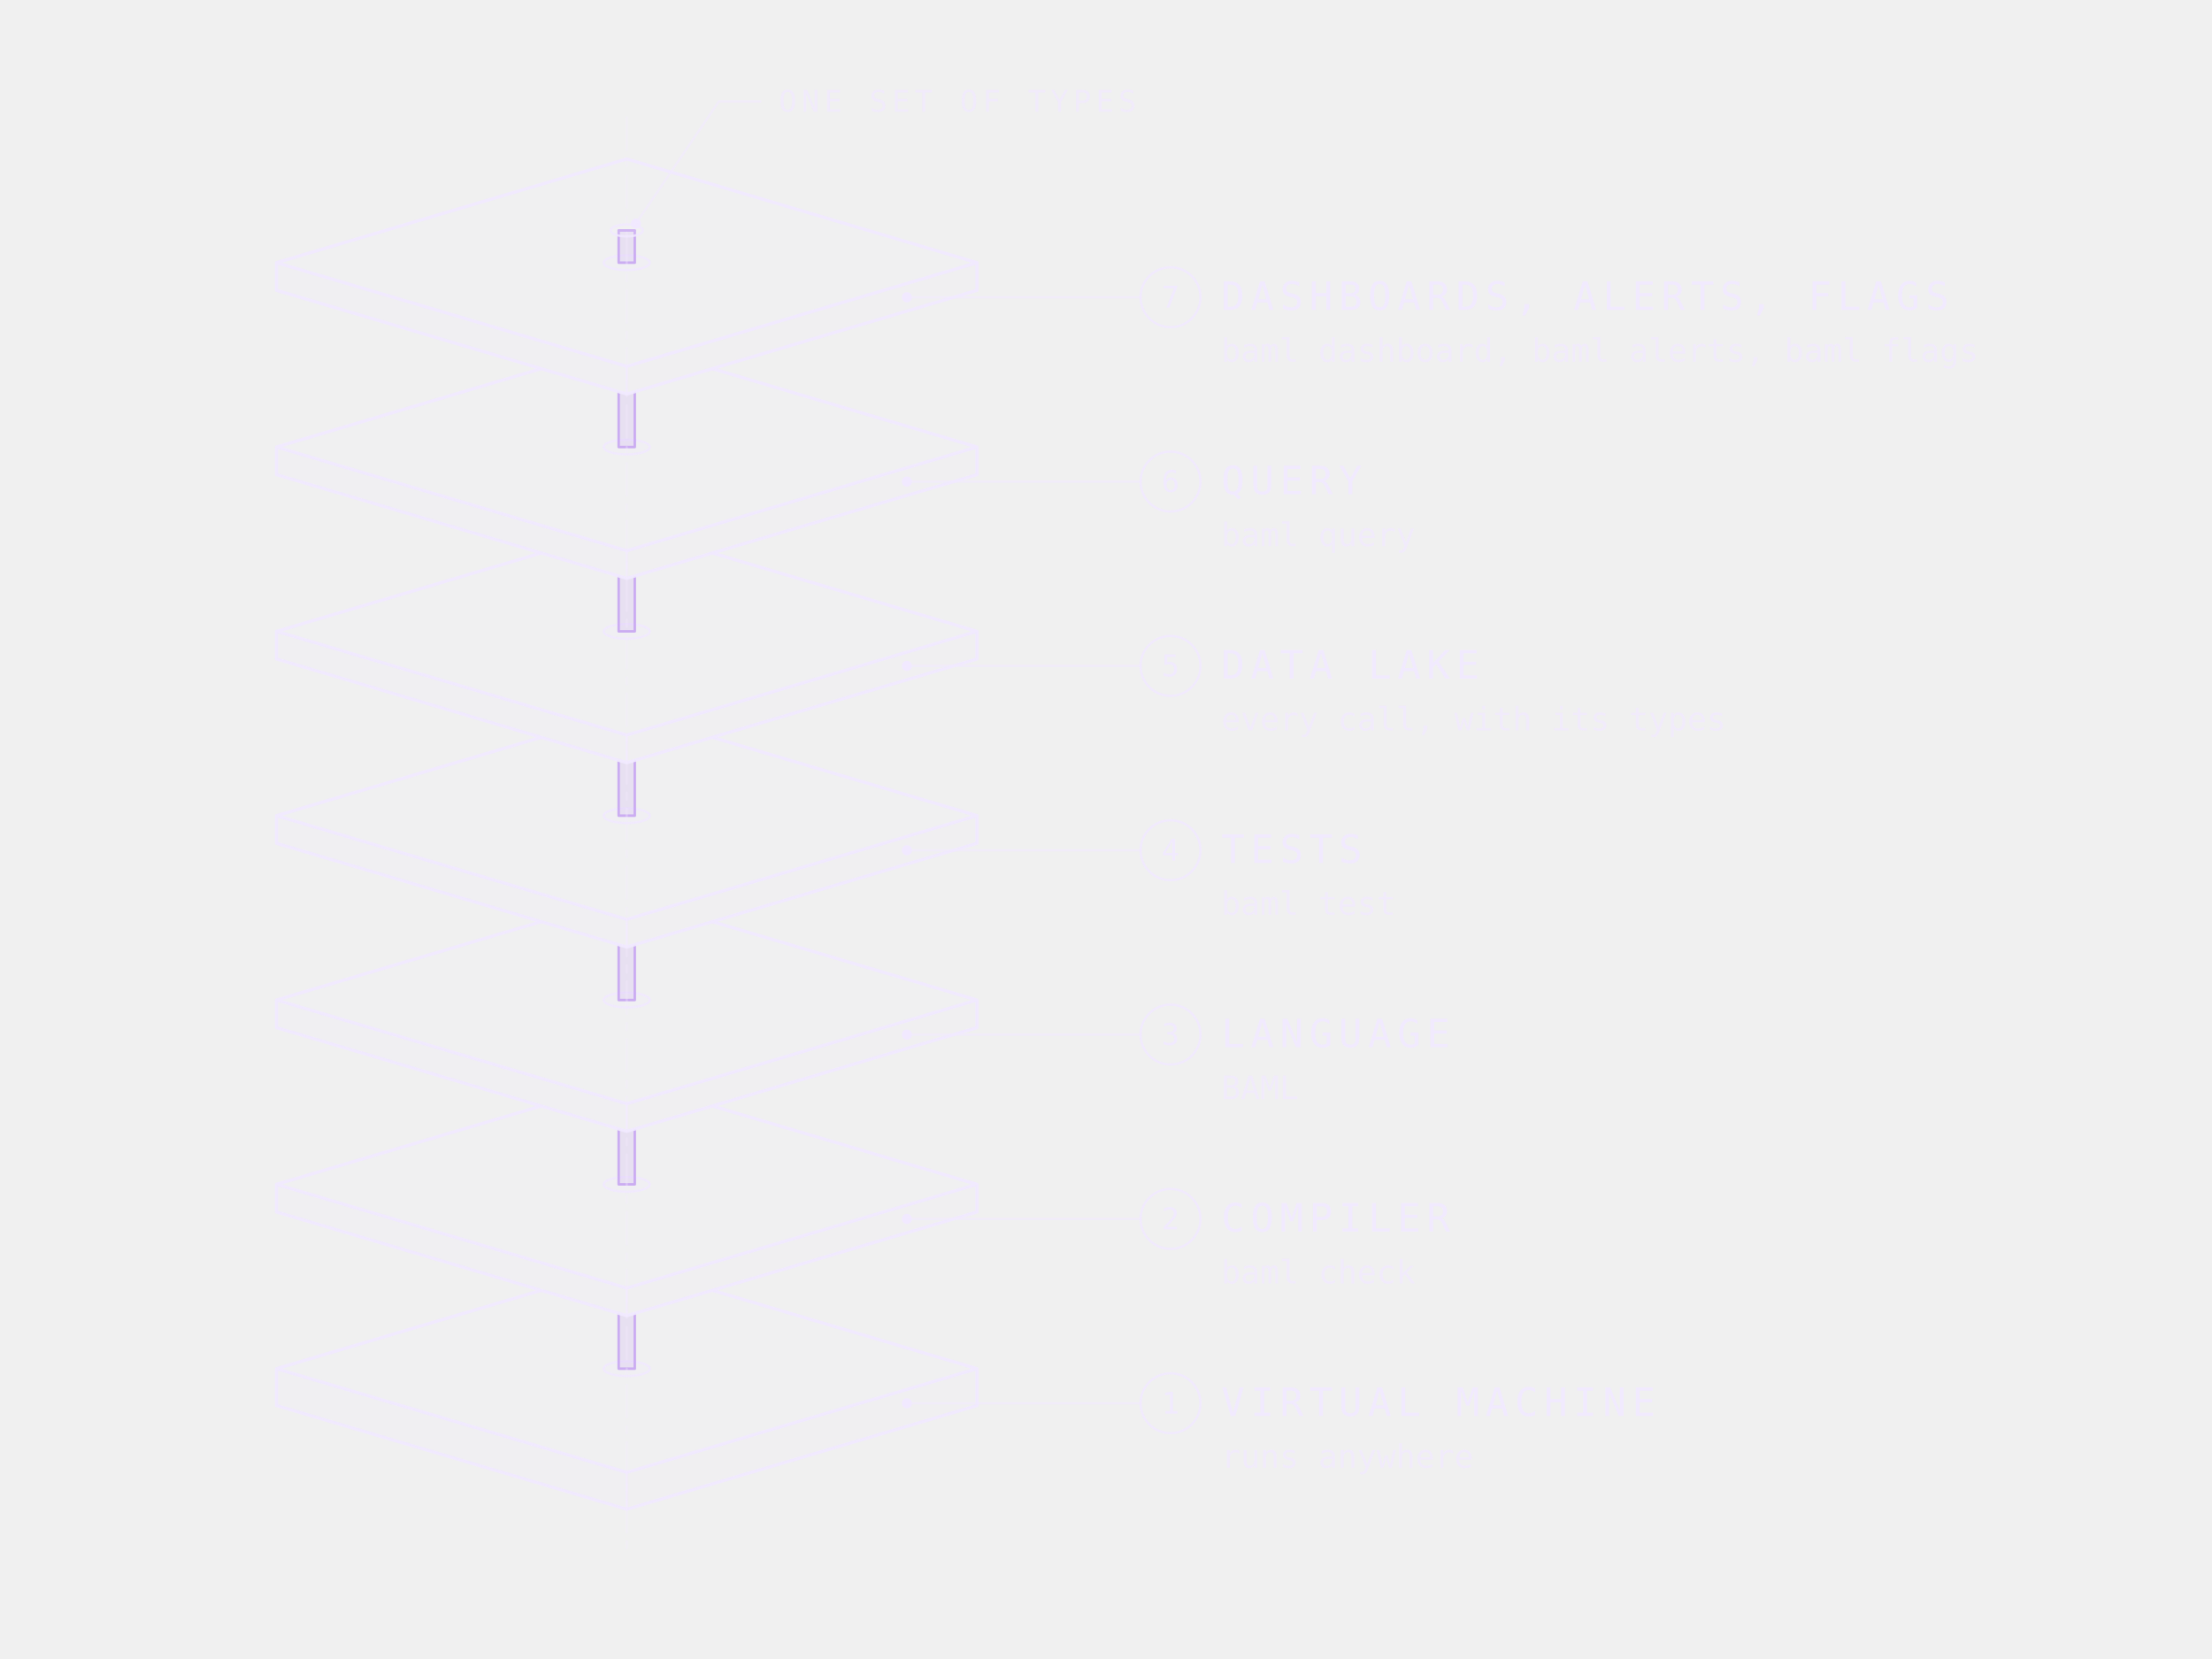
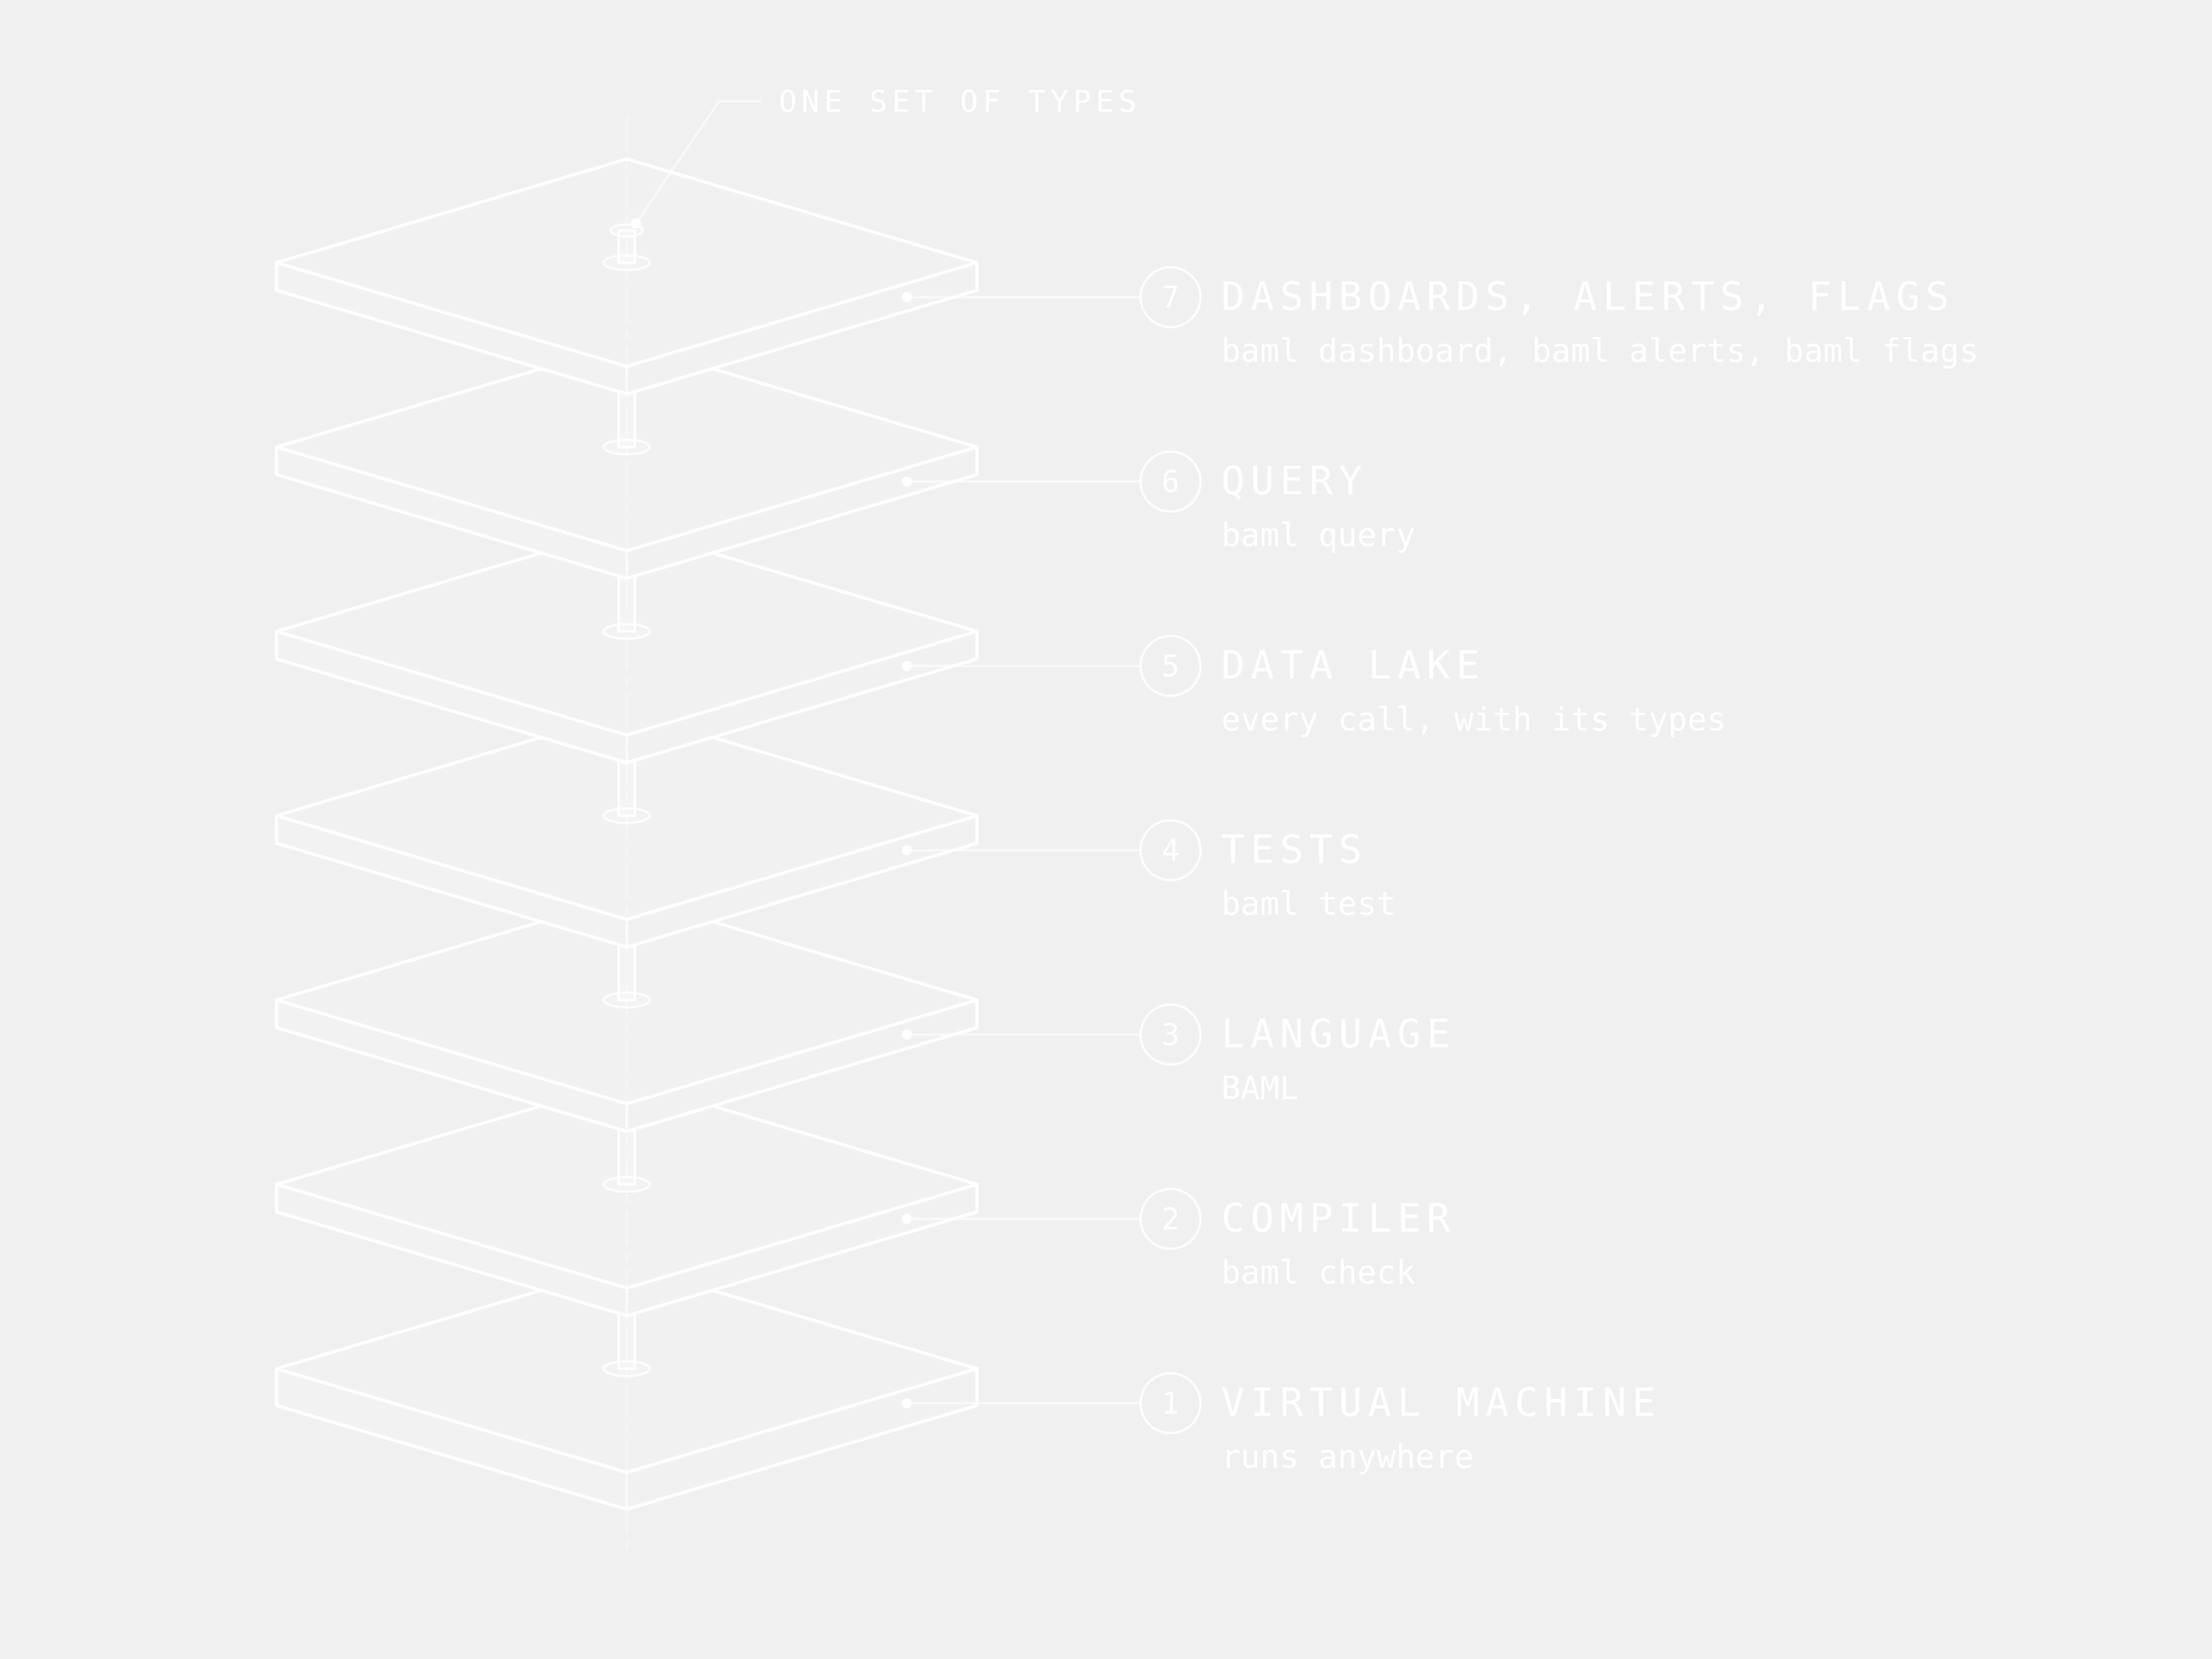
<svg xmlns="http://www.w3.org/2000/svg" viewBox="0 0 960 720" width="960" height="720" role="img" aria-labelledby="stack-title">
  <defs>
    <mask id="k0" maskUnits="userSpaceOnUse" x="0" y="0" width="960" height="720">
      <rect width="960" height="720" fill="#fff" />
      <path d="M272,469L424,514L424,526L272,571L120,526L120,514ZM272,389L424,434L424,446L272,491L120,446L120,434ZM272,309L424,354L424,366L272,411L120,366L120,354ZM272,229L424,274L424,286L272,331L120,286L120,274ZM272,149L424,194L424,206L272,251L120,206L120,194ZM272,69L424,114L424,126L272,171L120,126L120,114Z" fill="#000" />
    </mask>
    <mask id="k1" maskUnits="userSpaceOnUse" x="0" y="0" width="960" height="720">
      <rect width="960" height="720" fill="#fff" />
      <path d="M272,389L424,434L424,446L272,491L120,446L120,434ZM272,309L424,354L424,366L272,411L120,366L120,354ZM272,229L424,274L424,286L272,331L120,286L120,274ZM272,149L424,194L424,206L272,251L120,206L120,194ZM272,69L424,114L424,126L272,171L120,126L120,114Z" fill="#000" />
    </mask>
    <mask id="k2" maskUnits="userSpaceOnUse" x="0" y="0" width="960" height="720">
      <rect width="960" height="720" fill="#fff" />
      <path d="M272,309L424,354L424,366L272,411L120,366L120,354ZM272,229L424,274L424,286L272,331L120,286L120,274ZM272,149L424,194L424,206L272,251L120,206L120,194ZM272,69L424,114L424,126L272,171L120,126L120,114Z" fill="#000" />
    </mask>
    <mask id="k3" maskUnits="userSpaceOnUse" x="0" y="0" width="960" height="720">
      <rect width="960" height="720" fill="#fff" />
      <path d="M272,229L424,274L424,286L272,331L120,286L120,274ZM272,149L424,194L424,206L272,251L120,206L120,194ZM272,69L424,114L424,126L272,171L120,126L120,114Z" fill="#000" />
    </mask>
    <mask id="k4" maskUnits="userSpaceOnUse" x="0" y="0" width="960" height="720">
      <rect width="960" height="720" fill="#fff" />
      <path d="M272,149L424,194L424,206L272,251L120,206L120,194ZM272,69L424,114L424,126L272,171L120,126L120,114Z" fill="#000" />
    </mask>
    <mask id="k5" maskUnits="userSpaceOnUse" x="0" y="0" width="960" height="720">
      <rect width="960" height="720" fill="#fff" />
      <path d="M272,69L424,114L424,126L272,171L120,126L120,114Z" fill="#000" />
    </mask>
  </defs>
-   <g fill="none" stroke="#f1e9ff" stroke-width="1" stroke-linecap="round" stroke-linejoin="round">
+   <g fill="none" stroke="#fff" stroke-width="1" stroke-linecap="round" stroke-linejoin="round">
    <g mask="url(#k0)">
-       <path d="M272,549L424,594L272,639L120,594Z" fill="#f1e9ff" fill-opacity="0.06" stroke="none" />
-       <path d="M120,594L272,639L272,655L120,610Z" fill="#f1e9ff" fill-opacity="0.13" stroke="none" />
-       <path d="M272,639L424,594L424,610L272,655Z" fill="#f1e9ff" fill-opacity="0.08" stroke="none" />
+       <path d="M272,549L424,594L272,639L120,594Z" fill="#fff" fill-opacity="0.06" stroke="none" />
+       <path d="M120,594L272,639L272,655L120,610Z" fill="#fff" fill-opacity="0.13" stroke="none" />
+       <path d="M272,639L424,594L424,610L272,655Z" fill="#fff" fill-opacity="0.08" stroke="none" />
      <path d="M272,549L424,594L272,639L120,594ZM120,594V610L272,655L424,610V594" stroke-opacity="0.92" stroke-width="1.4" />
      <path d="M272,639V655" stroke-opacity="0.6" />
-       <path d="M262,594a10,3.2 0 1 0 20,0a10,3.2 0 1 0 -20,0Z" fill="#f1e9ff" fill-opacity="0.14" stroke-opacity="0.85" />
-       <path d="M268.5,594V514H275.5V594Z" fill="#caaaf2" fill-opacity="0.22" stroke="#caaaf2" stroke-opacity="0.95" stroke-width="1.1" />
+       <path d="M262,594a10,3.2 0 1 0 20,0a10,3.2 0 1 0 -20,0Z" fill="#fff" fill-opacity="0.14" stroke-opacity="0.85" />
+       <path d="M268.5,594V514H275.5V594Z" fill="#fff" fill-opacity="0.22" stroke="#fff" stroke-opacity="0.95" stroke-width="1.1" />
    </g>
    <g mask="url(#k1)">
-       <path d="M272,469L424,514L272,559L120,514Z" fill="#f1e9ff" fill-opacity="0.06" stroke="none" />
-       <path d="M120,514L272,559L272,571L120,526Z" fill="#f1e9ff" fill-opacity="0.13" stroke="none" />
-       <path d="M272,559L424,514L424,526L272,571Z" fill="#f1e9ff" fill-opacity="0.08" stroke="none" />
+       <path d="M272,469L424,514L272,559L120,514Z" fill="#fff" fill-opacity="0.06" stroke="none" />
+       <path d="M120,514L272,559L272,571L120,526Z" fill="#fff" fill-opacity="0.13" stroke="none" />
+       <path d="M272,559L424,514L424,526L272,571Z" fill="#fff" fill-opacity="0.08" stroke="none" />
      <path d="M272,469L424,514L272,559L120,514ZM120,514V526L272,571L424,526V514" stroke-opacity="0.92" stroke-width="1.4" />
      <path d="M272,559V571" stroke-opacity="0.6" />
-       <path d="M262,514a10,3.2 0 1 0 20,0a10,3.2 0 1 0 -20,0Z" fill="#f1e9ff" fill-opacity="0.14" stroke-opacity="0.85" />
-       <path d="M268.5,514V434H275.5V514Z" fill="#caaaf2" fill-opacity="0.22" stroke="#caaaf2" stroke-opacity="0.95" stroke-width="1.1" />
+       <path d="M262,514a10,3.2 0 1 0 20,0a10,3.2 0 1 0 -20,0Z" fill="#fff" fill-opacity="0.14" stroke-opacity="0.85" />
+       <path d="M268.5,514V434H275.5V514Z" fill="#fff" fill-opacity="0.22" stroke="#fff" stroke-opacity="0.95" stroke-width="1.1" />
    </g>
    <g mask="url(#k2)">
-       <path d="M272,389L424,434L272,479L120,434Z" fill="#f1e9ff" fill-opacity="0.06" stroke="none" />
-       <path d="M120,434L272,479L272,491L120,446Z" fill="#f1e9ff" fill-opacity="0.13" stroke="none" />
-       <path d="M272,479L424,434L424,446L272,491Z" fill="#f1e9ff" fill-opacity="0.08" stroke="none" />
+       <path d="M272,389L424,434L272,479L120,434Z" fill="#fff" fill-opacity="0.06" stroke="none" />
+       <path d="M120,434L272,479L272,491L120,446Z" fill="#fff" fill-opacity="0.13" stroke="none" />
+       <path d="M272,479L424,434L424,446L272,491Z" fill="#fff" fill-opacity="0.08" stroke="none" />
      <path d="M272,389L424,434L272,479L120,434ZM120,434V446L272,491L424,446V434" stroke-opacity="0.92" stroke-width="1.4" />
      <path d="M272,479V491" stroke-opacity="0.6" />
-       <path d="M262,434a10,3.2 0 1 0 20,0a10,3.2 0 1 0 -20,0Z" fill="#f1e9ff" fill-opacity="0.14" stroke-opacity="0.85" />
-       <path d="M268.5,434V354H275.5V434Z" fill="#caaaf2" fill-opacity="0.22" stroke="#caaaf2" stroke-opacity="0.95" stroke-width="1.1" />
+       <path d="M262,434a10,3.2 0 1 0 20,0a10,3.2 0 1 0 -20,0Z" fill="#fff" fill-opacity="0.14" stroke-opacity="0.85" />
+       <path d="M268.5,434V354H275.5V434Z" fill="#fff" fill-opacity="0.22" stroke="#fff" stroke-opacity="0.95" stroke-width="1.1" />
    </g>
    <g mask="url(#k3)">
-       <path d="M272,309L424,354L272,399L120,354Z" fill="#f1e9ff" fill-opacity="0.06" stroke="none" />
-       <path d="M120,354L272,399L272,411L120,366Z" fill="#f1e9ff" fill-opacity="0.13" stroke="none" />
-       <path d="M272,399L424,354L424,366L272,411Z" fill="#f1e9ff" fill-opacity="0.08" stroke="none" />
+       <path d="M272,309L424,354L272,399L120,354Z" fill="#fff" fill-opacity="0.06" stroke="none" />
+       <path d="M120,354L272,399L272,411L120,366Z" fill="#fff" fill-opacity="0.13" stroke="none" />
+       <path d="M272,399L424,354L424,366L272,411Z" fill="#fff" fill-opacity="0.08" stroke="none" />
      <path d="M272,309L424,354L272,399L120,354ZM120,354V366L272,411L424,366V354" stroke-opacity="0.92" stroke-width="1.4" />
      <path d="M272,399V411" stroke-opacity="0.6" />
-       <path d="M262,354a10,3.2 0 1 0 20,0a10,3.2 0 1 0 -20,0Z" fill="#f1e9ff" fill-opacity="0.14" stroke-opacity="0.85" />
-       <path d="M268.5,354V274H275.5V354Z" fill="#caaaf2" fill-opacity="0.22" stroke="#caaaf2" stroke-opacity="0.95" stroke-width="1.1" />
+       <path d="M262,354a10,3.2 0 1 0 20,0a10,3.2 0 1 0 -20,0Z" fill="#fff" fill-opacity="0.14" stroke-opacity="0.85" />
+       <path d="M268.5,354V274H275.5V354Z" fill="#fff" fill-opacity="0.22" stroke="#fff" stroke-opacity="0.95" stroke-width="1.1" />
    </g>
    <g mask="url(#k4)">
-       <path d="M272,229L424,274L272,319L120,274Z" fill="#f1e9ff" fill-opacity="0.06" stroke="none" />
-       <path d="M120,274L272,319L272,331L120,286Z" fill="#f1e9ff" fill-opacity="0.13" stroke="none" />
-       <path d="M272,319L424,274L424,286L272,331Z" fill="#f1e9ff" fill-opacity="0.08" stroke="none" />
+       <path d="M272,229L424,274L272,319L120,274Z" fill="#fff" fill-opacity="0.06" stroke="none" />
+       <path d="M120,274L272,319L272,331L120,286Z" fill="#fff" fill-opacity="0.13" stroke="none" />
+       <path d="M272,319L424,274L424,286L272,331Z" fill="#fff" fill-opacity="0.08" stroke="none" />
      <path d="M272,229L424,274L272,319L120,274ZM120,274V286L272,331L424,286V274" stroke-opacity="0.92" stroke-width="1.4" />
      <path d="M272,319V331" stroke-opacity="0.6" />
-       <path d="M262,274a10,3.2 0 1 0 20,0a10,3.2 0 1 0 -20,0Z" fill="#f1e9ff" fill-opacity="0.14" stroke-opacity="0.85" />
-       <path d="M268.5,274V194H275.5V274Z" fill="#caaaf2" fill-opacity="0.22" stroke="#caaaf2" stroke-opacity="0.95" stroke-width="1.1" />
+       <path d="M262,274a10,3.2 0 1 0 20,0a10,3.2 0 1 0 -20,0Z" fill="#fff" fill-opacity="0.14" stroke-opacity="0.85" />
+       <path d="M268.5,274V194H275.5V274Z" fill="#fff" fill-opacity="0.22" stroke="#fff" stroke-opacity="0.95" stroke-width="1.1" />
    </g>
    <g mask="url(#k5)">
-       <path d="M272,149L424,194L272,239L120,194Z" fill="#f1e9ff" fill-opacity="0.06" stroke="none" />
-       <path d="M120,194L272,239L272,251L120,206Z" fill="#f1e9ff" fill-opacity="0.13" stroke="none" />
-       <path d="M272,239L424,194L424,206L272,251Z" fill="#f1e9ff" fill-opacity="0.08" stroke="none" />
+       <path d="M272,149L424,194L272,239L120,194Z" fill="#fff" fill-opacity="0.06" stroke="none" />
+       <path d="M120,194L272,239L272,251L120,206Z" fill="#fff" fill-opacity="0.13" stroke="none" />
+       <path d="M272,239L424,194L424,206L272,251Z" fill="#fff" fill-opacity="0.08" stroke="none" />
      <path d="M272,149L424,194L272,239L120,194ZM120,194V206L272,251L424,206V194" stroke-opacity="0.92" stroke-width="1.4" />
      <path d="M272,239V251" stroke-opacity="0.6" />
-       <path d="M262,194a10,3.2 0 1 0 20,0a10,3.2 0 1 0 -20,0Z" fill="#f1e9ff" fill-opacity="0.14" stroke-opacity="0.85" />
-       <path d="M268.5,194V114H275.5V194Z" fill="#caaaf2" fill-opacity="0.22" stroke="#caaaf2" stroke-opacity="0.95" stroke-width="1.1" />
+       <path d="M262,194a10,3.2 0 1 0 20,0a10,3.2 0 1 0 -20,0Z" fill="#fff" fill-opacity="0.14" stroke-opacity="0.85" />
+       <path d="M268.5,194V114H275.5V194Z" fill="#fff" fill-opacity="0.22" stroke="#fff" stroke-opacity="0.95" stroke-width="1.1" />
    </g>
-     <path d="M272,69L424,114L272,159L120,114Z" fill="#f1e9ff" fill-opacity="0.06" stroke="none" />
-     <path d="M120,114L272,159L272,171L120,126Z" fill="#f1e9ff" fill-opacity="0.13" stroke="none" />
-     <path d="M272,159L424,114L424,126L272,171Z" fill="#f1e9ff" fill-opacity="0.08" stroke="none" />
+     <path d="M272,69L424,114L272,159L120,114Z" fill="#fff" fill-opacity="0.06" stroke="none" />
+     <path d="M120,114L272,159L272,171L120,126Z" fill="#fff" fill-opacity="0.13" stroke="none" />
+     <path d="M272,159L424,114L424,126L272,171Z" fill="#fff" fill-opacity="0.08" stroke="none" />
    <path d="M272,69L424,114L272,159L120,114ZM120,114V126L272,171L424,126V114" stroke-opacity="0.92" stroke-width="1.4" />
    <path d="M272,159V171" stroke-opacity="0.6" />
-     <path d="M262,114a10,3.2 0 1 0 20,0a10,3.2 0 1 0 -20,0Z" fill="#f1e9ff" fill-opacity="0.14" stroke-opacity="0.85" />
-     <path d="M268.5,114V100H275.5V114Z" fill="#caaaf2" fill-opacity="0.22" stroke="#caaaf2" stroke-opacity="0.95" stroke-width="1.1" />
-     <path d="M265,100a7,2.6 0 1 0 14,0a7,2.6 0 1 0 -14,0Z" fill="#f1e9ff" fill-opacity="0.12" stroke-opacity="0.85" />
+     <path d="M262,114a10,3.2 0 1 0 20,0a10,3.2 0 1 0 -20,0Z" fill="#fff" fill-opacity="0.14" stroke-opacity="0.85" />
+     <path d="M268.5,114V100H275.5V114Z" fill="#fff" fill-opacity="0.22" stroke="#fff" stroke-opacity="0.95" stroke-width="1.1" />
+     <path d="M265,100a7,2.6 0 1 0 14,0a7,2.6 0 1 0 -14,0Z" fill="#fff" fill-opacity="0.12" stroke-opacity="0.85" />
    <path d="M272,51V673" stroke-opacity="0.32" stroke-dasharray="14 4 3 4" />
-     <circle cx="276" cy="97" r="2.2" fill="#f1e9ff" stroke="none" />
+     <circle cx="276" cy="97" r="2.2" fill="#fff" stroke="none" />
    <path d="M276,97L312,44H330" stroke-opacity="0.6" />
-     <circle cx="393.6" cy="609" r="2.2" fill="#f1e9ff" stroke="none" />
+     <circle cx="393.6" cy="609" r="2.2" fill="#fff" stroke="none" />
    <path d="M393.6,609H495" stroke-opacity="0.6" />
    <circle cx="508" cy="609" r="13" stroke-opacity="0.85" />
-     <circle cx="393.6" cy="529" r="2.2" fill="#f1e9ff" stroke="none" />
+     <circle cx="393.6" cy="529" r="2.2" fill="#fff" stroke="none" />
    <path d="M393.6,529H495" stroke-opacity="0.6" />
    <circle cx="508" cy="529" r="13" stroke-opacity="0.85" />
-     <circle cx="393.6" cy="449" r="2.2" fill="#f1e9ff" stroke="none" />
+     <circle cx="393.6" cy="449" r="2.2" fill="#fff" stroke="none" />
    <path d="M393.6,449H495" stroke-opacity="0.6" />
    <circle cx="508" cy="449" r="13" stroke-opacity="0.85" />
-     <circle cx="393.6" cy="369" r="2.2" fill="#f1e9ff" stroke="none" />
+     <circle cx="393.6" cy="369" r="2.2" fill="#fff" stroke="none" />
    <path d="M393.6,369H495" stroke-opacity="0.6" />
    <circle cx="508" cy="369" r="13" stroke-opacity="0.85" />
-     <circle cx="393.6" cy="289" r="2.2" fill="#f1e9ff" stroke="none" />
+     <circle cx="393.6" cy="289" r="2.2" fill="#fff" stroke="none" />
    <path d="M393.6,289H495" stroke-opacity="0.6" />
    <circle cx="508" cy="289" r="13" stroke-opacity="0.85" />
-     <circle cx="393.6" cy="209" r="2.2" fill="#f1e9ff" stroke="none" />
+     <circle cx="393.6" cy="209" r="2.2" fill="#fff" stroke="none" />
    <path d="M393.6,209H495" stroke-opacity="0.6" />
    <circle cx="508" cy="209" r="13" stroke-opacity="0.85" />
-     <circle cx="393.6" cy="129" r="2.2" fill="#f1e9ff" stroke="none" />
+     <circle cx="393.6" cy="129" r="2.2" fill="#fff" stroke="none" />
    <path d="M393.6,129H495" stroke-opacity="0.6" />
    <circle cx="508" cy="129" r="13" stroke-opacity="0.85" />
  </g>
-   <g fill="#f1e9ff" font-family="ui-monospace,SFMono-Regular,Menlo,Consolas,monospace">
-     <text x="508" y="613.5" font-size="13" text-anchor="middle" fill-opacity="0.9">1</text>
-     <text x="530" y="614.5" font-size="17" letter-spacing="2.5" fill-opacity="0.92">VIRTUAL MACHINE</text>
-     <text x="530" y="637" font-size="14" fill-opacity="0.74">runs anywhere</text>
-     <text x="508" y="533.5" font-size="13" text-anchor="middle" fill-opacity="0.9">2</text>
-     <text x="530" y="534.5" font-size="17" letter-spacing="2.5" fill-opacity="0.92">COMPILER</text>
-     <text x="530" y="557" font-size="14" fill-opacity="0.74">baml check</text>
-     <text x="508" y="453.5" font-size="13" text-anchor="middle" fill-opacity="0.9">3</text>
-     <text x="530" y="454.5" font-size="17" letter-spacing="2.5" fill-opacity="0.92">LANGUAGE</text>
-     <text x="530" y="477" font-size="14" fill-opacity="0.74">BAML</text>
-     <text x="508" y="373.5" font-size="13" text-anchor="middle" fill-opacity="0.9">4</text>
-     <text x="530" y="374.5" font-size="17" letter-spacing="2.5" fill-opacity="0.92">TESTS</text>
-     <text x="530" y="397" font-size="14" fill-opacity="0.74">baml test</text>
-     <text x="508" y="293.5" font-size="13" text-anchor="middle" fill-opacity="0.9">5</text>
-     <text x="530" y="294.5" font-size="17" letter-spacing="2.5" fill-opacity="0.92">DATA LAKE</text>
-     <text x="530" y="317" font-size="14" fill-opacity="0.74">every call, with its types</text>
-     <text x="508" y="213.5" font-size="13" text-anchor="middle" fill-opacity="0.9">6</text>
-     <text x="530" y="214.5" font-size="17" letter-spacing="2.5" fill-opacity="0.92">QUERY</text>
-     <text x="530" y="237" font-size="14" fill-opacity="0.74">baml query</text>
-     <text x="508" y="133.5" font-size="13" text-anchor="middle" fill-opacity="0.9">7</text>
-     <text x="530" y="134.5" font-size="17" letter-spacing="2.5" fill-opacity="0.92">DASHBOARDS, ALERTS, FLAGS</text>
-     <text x="530" y="157" font-size="14" fill-opacity="0.74">baml dashboard, baml alerts, baml flags</text>
-     <text x="338" y="48.5" font-size="13" letter-spacing="2" fill-opacity="0.7">ONE SET OF TYPES</text>
+   <g fill="#fff" font-family="ui-monospace,SFMono-Regular,Menlo,Consolas,monospace">
+     <text x="508" y="613.5" font-size="13" text-anchor="middle">1</text>
+     <text x="530" y="614.5" font-size="17" letter-spacing="2.5">VIRTUAL MACHINE</text>
+     <text x="530" y="637" font-size="14">runs anywhere</text>
+     <text x="508" y="533.5" font-size="13" text-anchor="middle">2</text>
+     <text x="530" y="534.5" font-size="17" letter-spacing="2.5">COMPILER</text>
+     <text x="530" y="557" font-size="14">baml check</text>
+     <text x="508" y="453.5" font-size="13" text-anchor="middle">3</text>
+     <text x="530" y="454.5" font-size="17" letter-spacing="2.5">LANGUAGE</text>
+     <text x="530" y="477" font-size="14">BAML</text>
+     <text x="508" y="373.5" font-size="13" text-anchor="middle">4</text>
+     <text x="530" y="374.5" font-size="17" letter-spacing="2.5">TESTS</text>
+     <text x="530" y="397" font-size="14">baml test</text>
+     <text x="508" y="293.5" font-size="13" text-anchor="middle">5</text>
+     <text x="530" y="294.5" font-size="17" letter-spacing="2.5">DATA LAKE</text>
+     <text x="530" y="317" font-size="14">every call, with its types</text>
+     <text x="508" y="213.5" font-size="13" text-anchor="middle">6</text>
+     <text x="530" y="214.5" font-size="17" letter-spacing="2.5">QUERY</text>
+     <text x="530" y="237" font-size="14">baml query</text>
+     <text x="508" y="133.5" font-size="13" text-anchor="middle">7</text>
+     <text x="530" y="134.5" font-size="17" letter-spacing="2.5">DASHBOARDS, ALERTS, FLAGS</text>
+     <text x="530" y="157" font-size="14">baml dashboard, baml alerts, baml flags</text>
+     <text x="338" y="48.5" font-size="13" letter-spacing="2">ONE SET OF TYPES</text>
  </g>
</svg>
